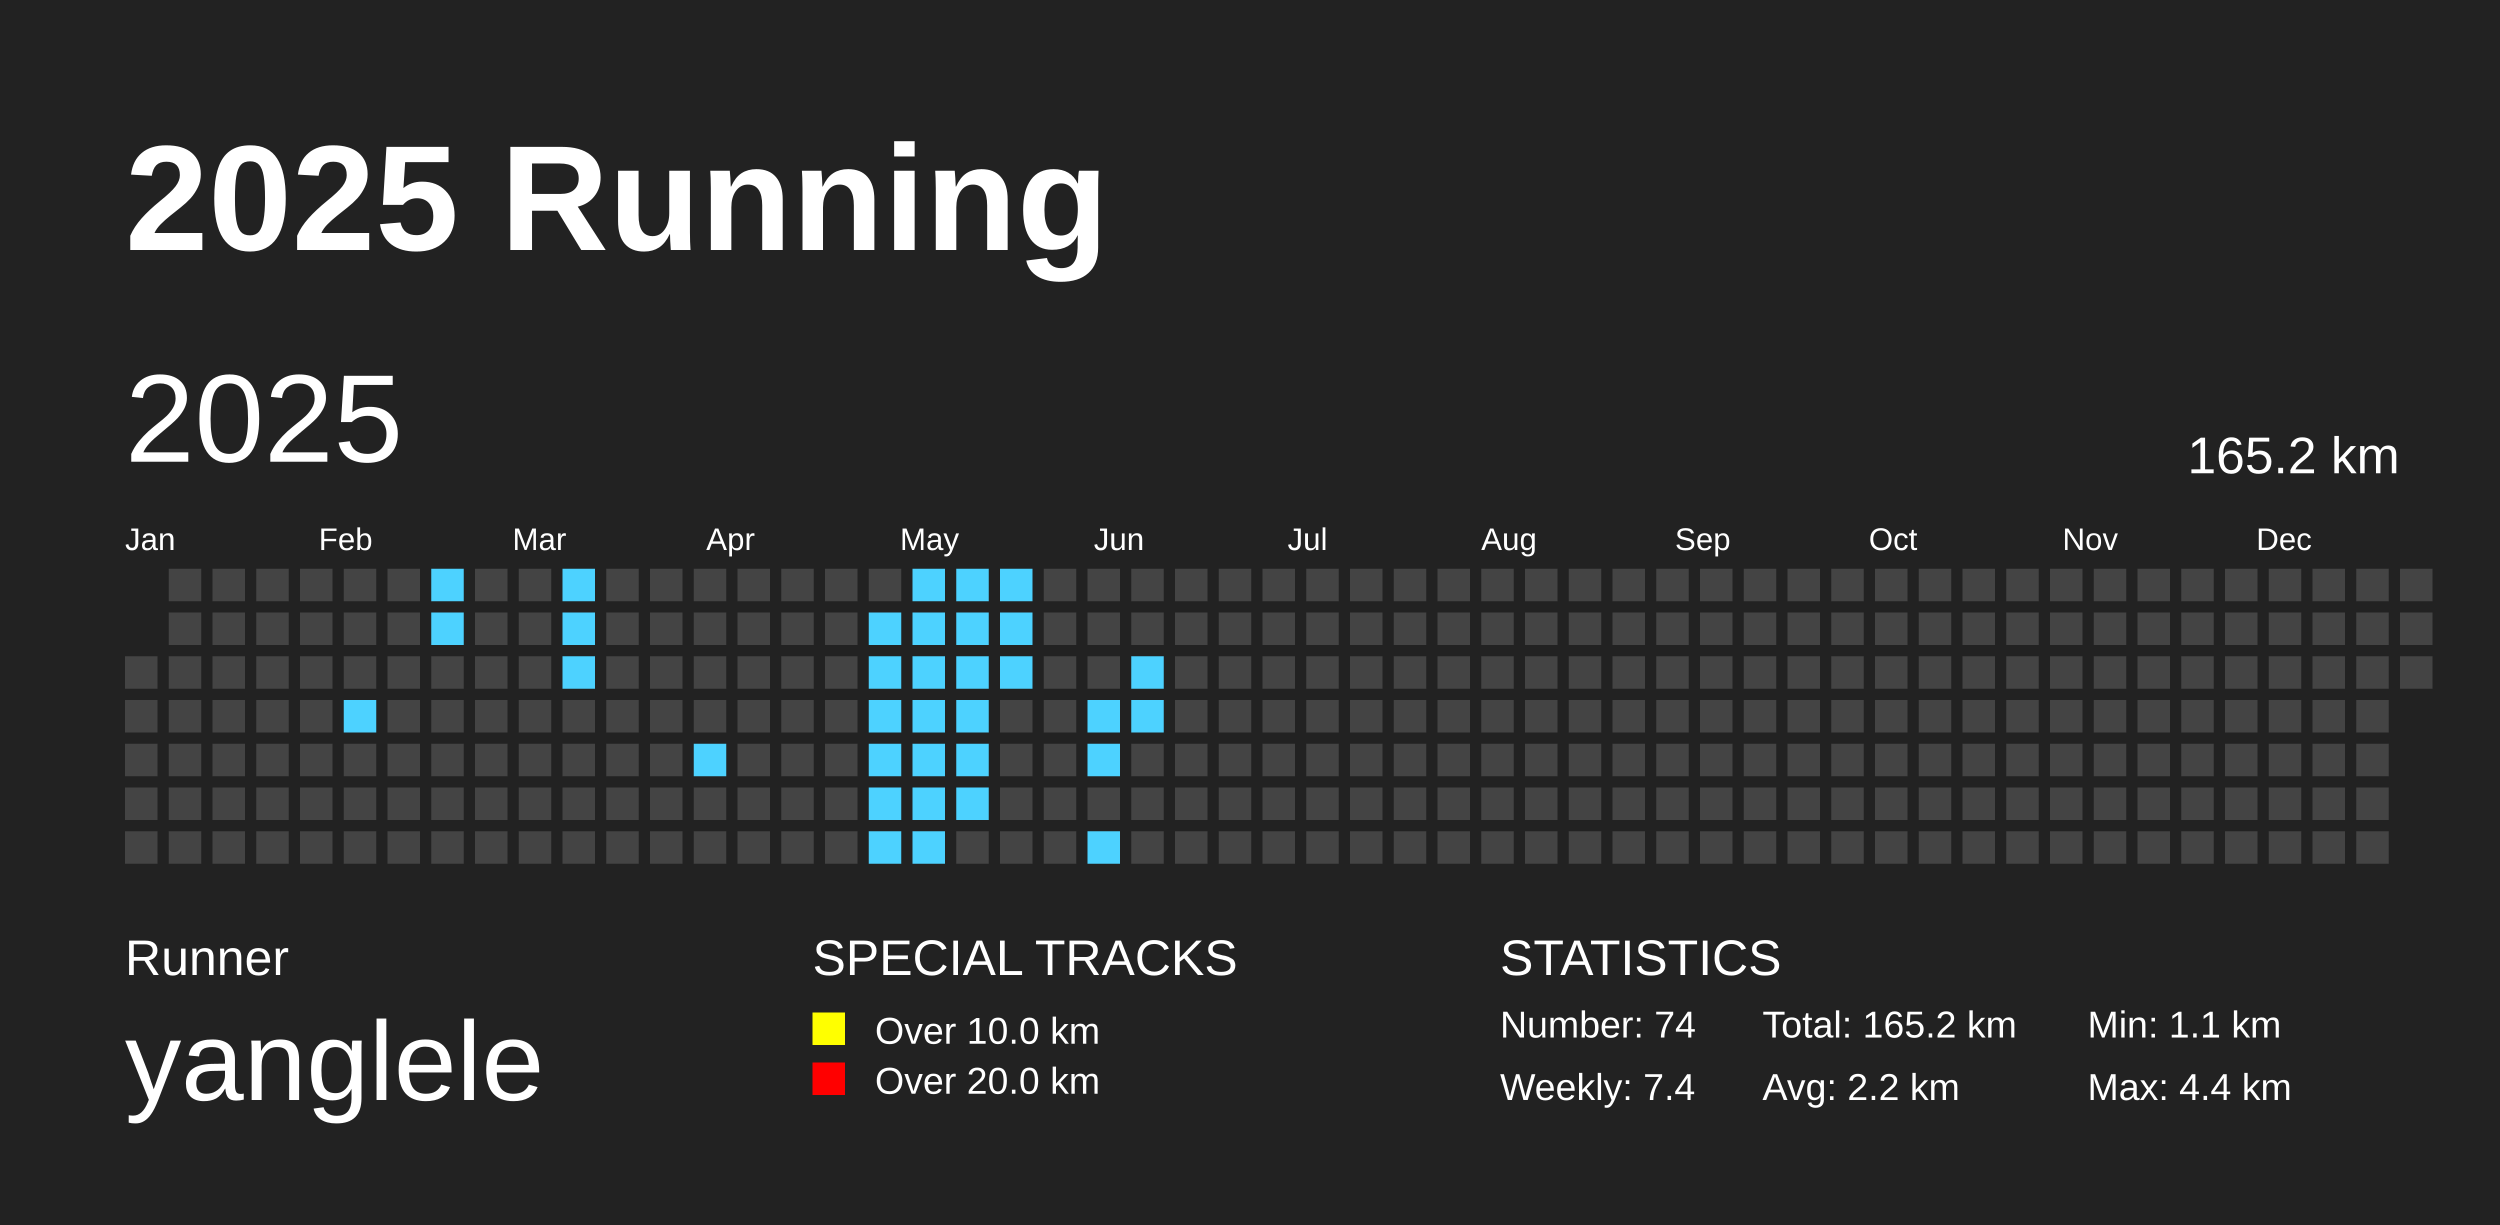
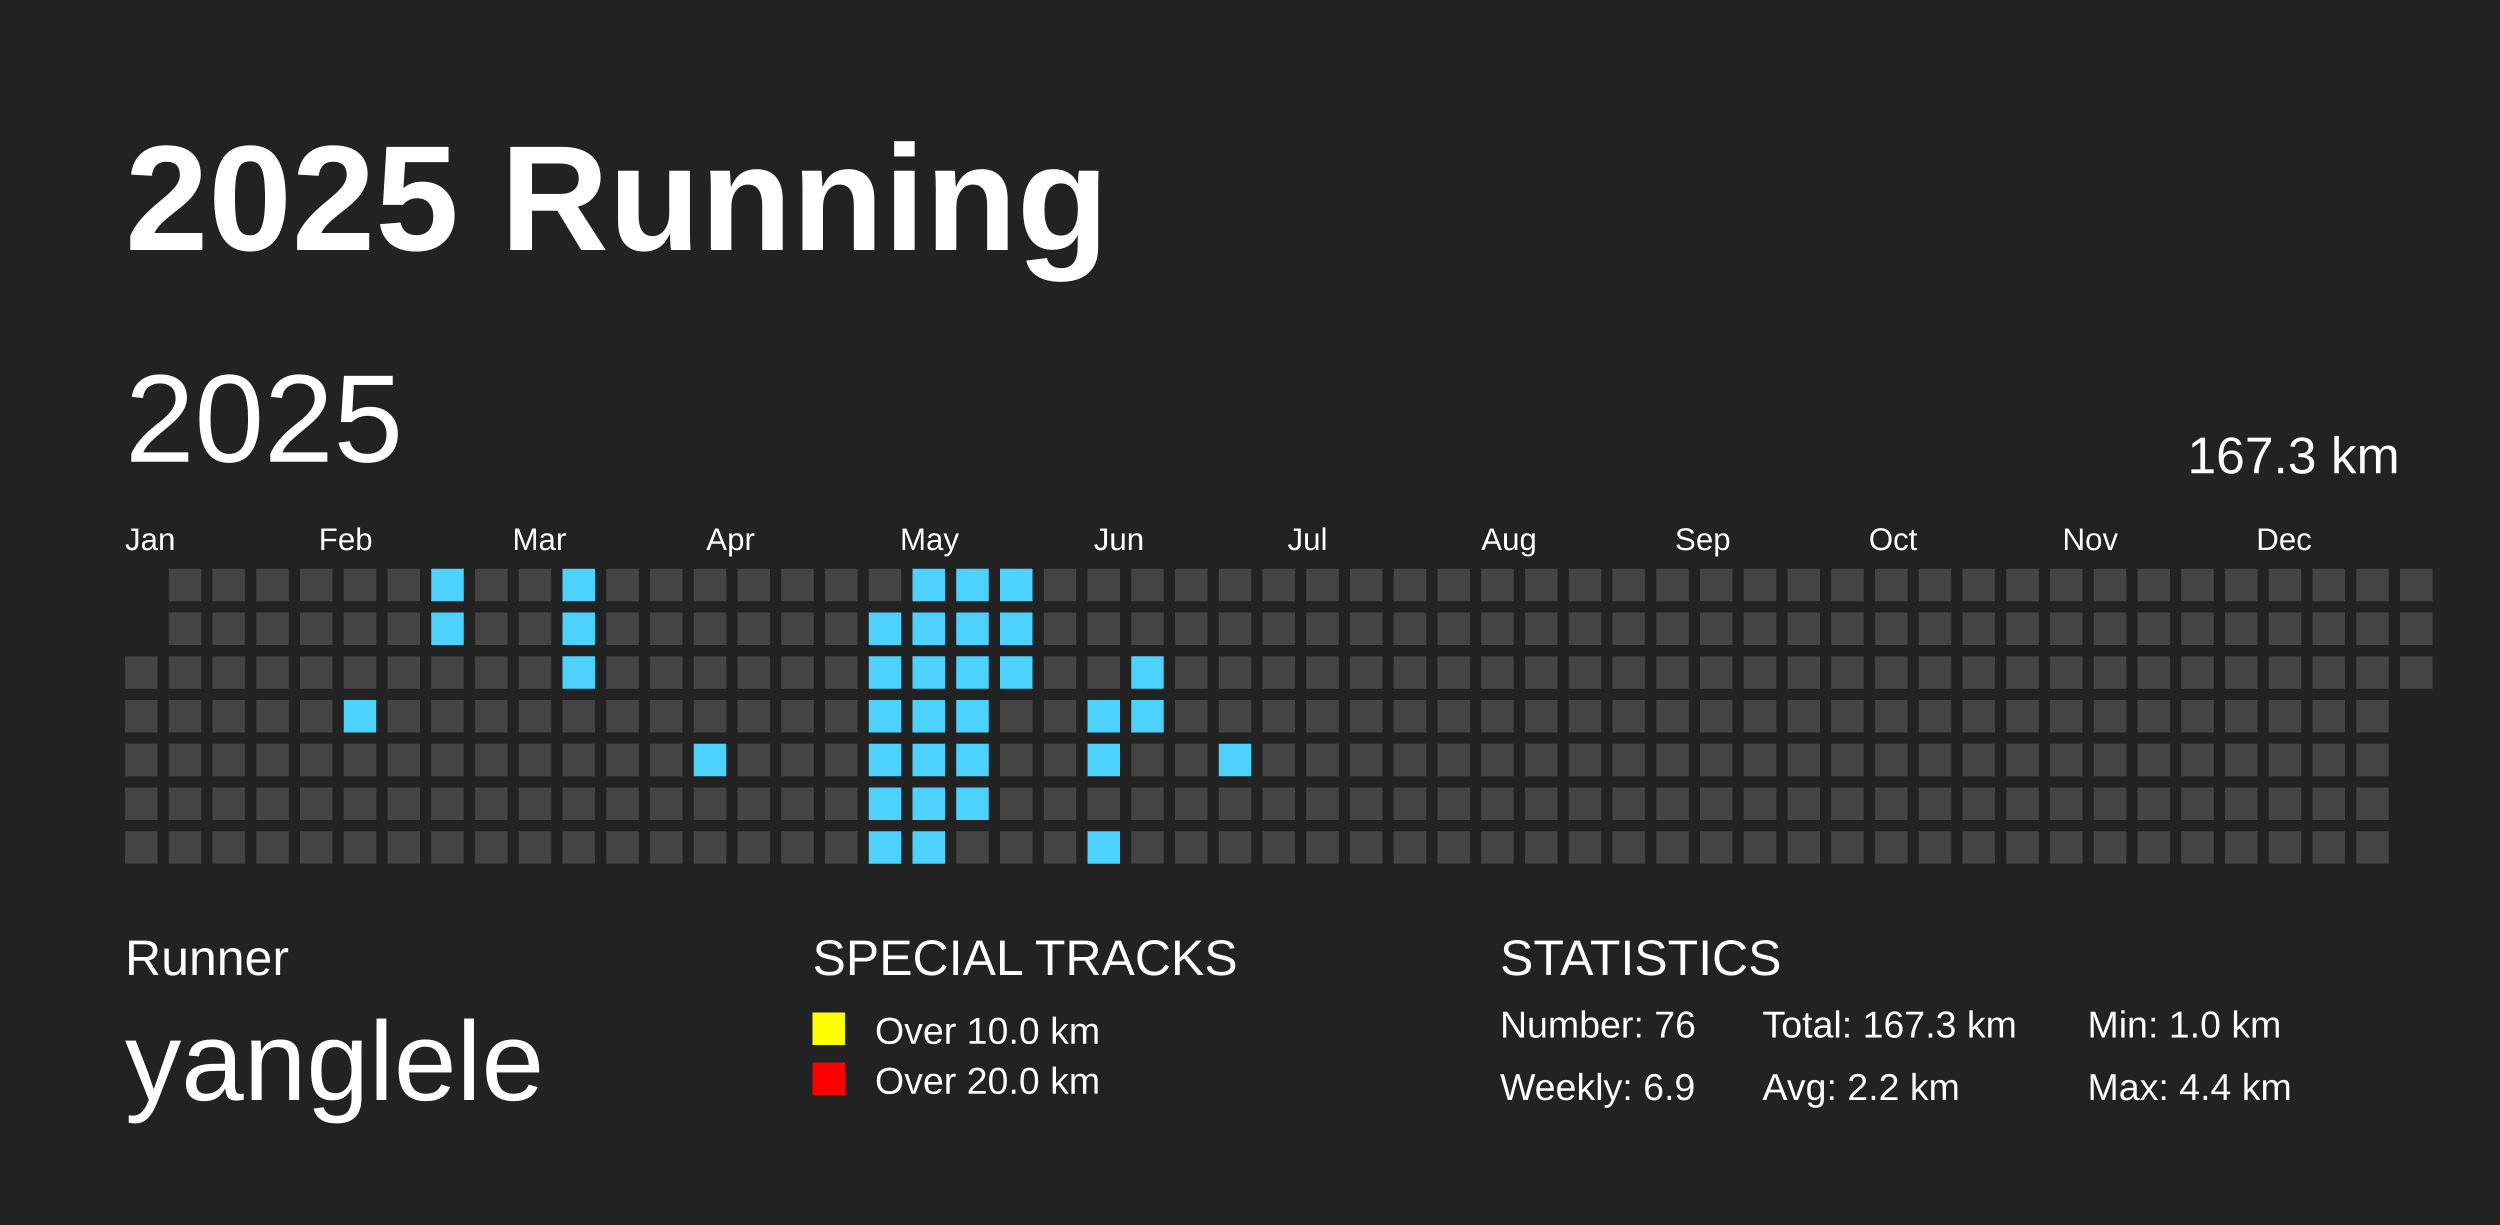
<svg xmlns="http://www.w3.org/2000/svg" baseProfile="full" height="98mm" version="1.1" viewBox="0,0,200,98" width="200mm">
  <defs />
  <rect fill="#222222" height="98" width="200" x="0" y="0" />
  <text fill="#FFFFFF" style="font-size:12px; font-family:Arial; font-weight:bold;" x="10" y="20">2025 Running</text>
  <text fill="#FFFFFF" style="font-size:4px; font-family:Arial" x="10" y="78">Runner</text>
  <text fill="#FFFFFF" style="font-size:9px; font-family:Arial" x="10" y="88">yanglele</text>
  <text fill="#FFFFFF" style="font-size:4px; font-family:Arial" x="65" y="78">SPECIAL TRACKS</text>
  <rect fill="yellow" height="2.6" width="2.6" x="65" y="81" />
  <text fill="#FFFFFF" style="font-size:3px; font-family:Arial" x="70" y="83.5">Over 10.0 km</text>
  <rect fill="red" height="2.6" width="2.6" x="65" y="85" />
  <text fill="#FFFFFF" style="font-size:3px; font-family:Arial" x="70" y="87.5">Over 20.0 km</text>
  <text fill="#FFFFFF" style="font-size:4px; font-family:Arial" x="120" y="78">STATISTICS</text>
-   <text fill="#FFFFFF" style="font-size:3px; font-family:Arial" x="120" y="83">Number: 74</text>
-   <text fill="#FFFFFF" style="font-size:3px; font-family:Arial" x="120" y="88">Weekly: 7.4</text>
-   <text fill="#FFFFFF" style="font-size:3px; font-family:Arial" x="141" y="83">Total: 165.2 km</text>
+   <text fill="#FFFFFF" style="font-size:3px; font-family:Arial" x="120" y="83">Number: 76</text>
+   <text fill="#FFFFFF" style="font-size:3px; font-family:Arial" x="120" y="88">Weekly: 6.9</text>
+   <text fill="#FFFFFF" style="font-size:3px; font-family:Arial" x="141" y="83">Total: 167.3 km</text>
  <text fill="#FFFFFF" style="font-size:3px; font-family:Arial" x="141" y="88">Avg: 2.2 km</text>
-   <text fill="#FFFFFF" style="font-size:3px; font-family:Arial" x="167" y="83">Min: 1.1 km</text>
+   <text fill="#FFFFFF" style="font-size:3px; font-family:Arial" x="167" y="83">Min: 1.0 km</text>
  <text fill="#FFFFFF" style="font-size:3px; font-family:Arial" x="167" y="88">Max: 4.4 km</text>
  <text dominant-baseline="hanging" fill="#FFFFFF" style="font-size:10.0px; font-family:Arial;" x="10" y="30">2025</text>
-   <text dominant-baseline="hanging" fill="#FFFFFF" style="font-size:4.125px; font-family:Arial;" x="175" y="35">165.2 km</text>
+   <text dominant-baseline="hanging" fill="#FFFFFF" style="font-size:4.125px; font-family:Arial;" x="175" y="35">167.3 km</text>
  <text fill="#FFFFFF" style="font-size:2.5px; font-family:Arial" x="10.0" y="44">Jan</text>
  <text fill="#FFFFFF" style="font-size:2.5px; font-family:Arial" x="25.5" y="44">Feb</text>
  <text fill="#FFFFFF" style="font-size:2.5px; font-family:Arial" x="41.0" y="44">Mar</text>
  <text fill="#FFFFFF" style="font-size:2.5px; font-family:Arial" x="56.5" y="44">Apr</text>
  <text fill="#FFFFFF" style="font-size:2.5px; font-family:Arial" x="72.0" y="44">May</text>
  <text fill="#FFFFFF" style="font-size:2.5px; font-family:Arial" x="87.5" y="44">Jun</text>
  <text fill="#FFFFFF" style="font-size:2.5px; font-family:Arial" x="103.0" y="44">Jul</text>
  <text fill="#FFFFFF" style="font-size:2.5px; font-family:Arial" x="118.5" y="44">Aug</text>
  <text fill="#FFFFFF" style="font-size:2.5px; font-family:Arial" x="134.0" y="44">Sep</text>
  <text fill="#FFFFFF" style="font-size:2.5px; font-family:Arial" x="149.5" y="44">Oct</text>
  <text fill="#FFFFFF" style="font-size:2.5px; font-family:Arial" x="165.0" y="44">Nov</text>
  <text fill="#FFFFFF" style="font-size:2.5px; font-family:Arial" x="180.5" y="44">Dec</text>
  <rect fill="#444444" height="2.6" width="2.6" x="10.0" y="52.5" />
  <rect fill="#444444" height="2.6" width="2.6" x="10.0" y="56.0" />
  <rect fill="#444444" height="2.6" width="2.6" x="10.0" y="59.5" />
  <rect fill="#444444" height="2.6" width="2.6" x="10.0" y="63.0" />
  <rect fill="#444444" height="2.6" width="2.6" x="10.0" y="66.5" />
  <rect fill="#444444" height="2.6" width="2.6" x="13.5" y="45.5" />
  <rect fill="#444444" height="2.6" width="2.6" x="13.5" y="49.0" />
  <rect fill="#444444" height="2.6" width="2.6" x="13.5" y="52.5" />
  <rect fill="#444444" height="2.6" width="2.6" x="13.5" y="56.0" />
  <rect fill="#444444" height="2.6" width="2.6" x="13.5" y="59.5" />
  <rect fill="#444444" height="2.6" width="2.6" x="13.5" y="63.0" />
  <rect fill="#444444" height="2.6" width="2.6" x="13.5" y="66.5" />
  <rect fill="#444444" height="2.6" width="2.6" x="17.0" y="45.5" />
  <rect fill="#444444" height="2.6" width="2.6" x="17.0" y="49.0" />
  <rect fill="#444444" height="2.6" width="2.6" x="17.0" y="52.5" />
  <rect fill="#444444" height="2.6" width="2.6" x="17.0" y="56.0" />
  <rect fill="#444444" height="2.6" width="2.6" x="17.0" y="59.5" />
  <rect fill="#444444" height="2.6" width="2.6" x="17.0" y="63.0" />
  <rect fill="#444444" height="2.6" width="2.6" x="17.0" y="66.5" />
  <rect fill="#444444" height="2.6" width="2.6" x="20.5" y="45.5" />
  <rect fill="#444444" height="2.6" width="2.6" x="20.5" y="49.0" />
  <rect fill="#444444" height="2.6" width="2.6" x="20.5" y="52.5" />
  <rect fill="#444444" height="2.6" width="2.6" x="20.5" y="56.0" />
  <rect fill="#444444" height="2.6" width="2.6" x="20.5" y="59.5" />
  <rect fill="#444444" height="2.6" width="2.6" x="20.5" y="63.0" />
  <rect fill="#444444" height="2.6" width="2.6" x="20.5" y="66.5" />
  <rect fill="#444444" height="2.6" width="2.6" x="24.0" y="45.5" />
  <rect fill="#444444" height="2.6" width="2.6" x="24.0" y="49.0" />
  <rect fill="#444444" height="2.6" width="2.6" x="24.0" y="52.5" />
  <rect fill="#444444" height="2.6" width="2.6" x="24.0" y="56.0" />
  <rect fill="#444444" height="2.6" width="2.6" x="24.0" y="59.5" />
  <rect fill="#444444" height="2.6" width="2.6" x="24.0" y="63.0" />
  <rect fill="#444444" height="2.6" width="2.6" x="24.0" y="66.5" />
  <rect fill="#444444" height="2.6" width="2.6" x="27.5" y="45.5" />
  <rect fill="#444444" height="2.6" width="2.6" x="27.5" y="49.0" />
  <rect fill="#444444" height="2.6" width="2.6" x="27.5" y="52.5" />
  <rect fill="#4DD2FF" height="2.6" width="2.6" x="27.5" y="56.0" />
  <rect fill="#444444" height="2.6" width="2.6" x="27.5" y="59.5" />
  <rect fill="#444444" height="2.6" width="2.6" x="27.5" y="63.0" />
  <rect fill="#444444" height="2.6" width="2.6" x="27.5" y="66.5" />
  <rect fill="#444444" height="2.6" width="2.6" x="31.0" y="45.5" />
  <rect fill="#444444" height="2.6" width="2.6" x="31.0" y="49.0" />
  <rect fill="#444444" height="2.6" width="2.6" x="31.0" y="52.5" />
  <rect fill="#444444" height="2.6" width="2.6" x="31.0" y="56.0" />
  <rect fill="#444444" height="2.6" width="2.6" x="31.0" y="59.5" />
  <rect fill="#444444" height="2.6" width="2.6" x="31.0" y="63.0" />
  <rect fill="#444444" height="2.6" width="2.6" x="31.0" y="66.5" />
  <rect fill="#4DD2FF" height="2.6" width="2.6" x="34.5" y="45.5" />
  <rect fill="#4DD2FF" height="2.6" width="2.6" x="34.5" y="49.0" />
  <rect fill="#444444" height="2.6" width="2.6" x="34.5" y="52.5" />
  <rect fill="#444444" height="2.6" width="2.6" x="34.5" y="56.0" />
  <rect fill="#444444" height="2.6" width="2.6" x="34.5" y="59.5" />
  <rect fill="#444444" height="2.6" width="2.6" x="34.5" y="63.0" />
  <rect fill="#444444" height="2.6" width="2.6" x="34.5" y="66.5" />
  <rect fill="#444444" height="2.6" width="2.6" x="38.0" y="45.5" />
  <rect fill="#444444" height="2.6" width="2.6" x="38.0" y="49.0" />
  <rect fill="#444444" height="2.6" width="2.6" x="38.0" y="52.5" />
  <rect fill="#444444" height="2.6" width="2.6" x="38.0" y="56.0" />
  <rect fill="#444444" height="2.6" width="2.6" x="38.0" y="59.5" />
  <rect fill="#444444" height="2.6" width="2.6" x="38.0" y="63.0" />
  <rect fill="#444444" height="2.6" width="2.6" x="38.0" y="66.5" />
  <rect fill="#444444" height="2.6" width="2.6" x="41.5" y="45.5" />
  <rect fill="#444444" height="2.6" width="2.6" x="41.5" y="49.0" />
  <rect fill="#444444" height="2.6" width="2.6" x="41.5" y="52.5" />
  <rect fill="#444444" height="2.6" width="2.6" x="41.5" y="56.0" />
  <rect fill="#444444" height="2.6" width="2.6" x="41.5" y="59.5" />
  <rect fill="#444444" height="2.6" width="2.6" x="41.5" y="63.0" />
  <rect fill="#444444" height="2.6" width="2.6" x="41.5" y="66.5" />
  <rect fill="#4DD2FF" height="2.6" width="2.6" x="45.0" y="45.5" />
  <rect fill="#4DD2FF" height="2.6" width="2.6" x="45.0" y="49.0" />
  <rect fill="#4DD2FF" height="2.6" width="2.6" x="45.0" y="52.5" />
  <rect fill="#444444" height="2.6" width="2.6" x="45.0" y="56.0" />
  <rect fill="#444444" height="2.6" width="2.6" x="45.0" y="59.5" />
  <rect fill="#444444" height="2.6" width="2.6" x="45.0" y="63.0" />
  <rect fill="#444444" height="2.6" width="2.6" x="45.0" y="66.5" />
  <rect fill="#444444" height="2.6" width="2.6" x="48.5" y="45.5" />
  <rect fill="#444444" height="2.6" width="2.6" x="48.5" y="49.0" />
  <rect fill="#444444" height="2.6" width="2.6" x="48.5" y="52.5" />
  <rect fill="#444444" height="2.6" width="2.6" x="48.5" y="56.0" />
  <rect fill="#444444" height="2.6" width="2.6" x="48.5" y="59.5" />
  <rect fill="#444444" height="2.6" width="2.6" x="48.5" y="63.0" />
  <rect fill="#444444" height="2.6" width="2.6" x="48.5" y="66.5" />
  <rect fill="#444444" height="2.6" width="2.6" x="52.0" y="45.5" />
  <rect fill="#444444" height="2.6" width="2.6" x="52.0" y="49.0" />
  <rect fill="#444444" height="2.6" width="2.6" x="52.0" y="52.5" />
  <rect fill="#444444" height="2.6" width="2.6" x="52.0" y="56.0" />
  <rect fill="#444444" height="2.6" width="2.6" x="52.0" y="59.5" />
  <rect fill="#444444" height="2.6" width="2.6" x="52.0" y="63.0" />
  <rect fill="#444444" height="2.6" width="2.6" x="52.0" y="66.5" />
  <rect fill="#444444" height="2.6" width="2.6" x="55.5" y="45.5" />
  <rect fill="#444444" height="2.6" width="2.6" x="55.5" y="49.0" />
  <rect fill="#444444" height="2.6" width="2.6" x="55.5" y="52.5" />
  <rect fill="#444444" height="2.6" width="2.6" x="55.5" y="56.0" />
  <rect fill="#4DD2FF" height="2.6" width="2.6" x="55.5" y="59.5" />
  <rect fill="#444444" height="2.6" width="2.6" x="55.5" y="63.0" />
  <rect fill="#444444" height="2.6" width="2.6" x="55.5" y="66.5" />
  <rect fill="#444444" height="2.6" width="2.6" x="59.0" y="45.5" />
  <rect fill="#444444" height="2.6" width="2.6" x="59.0" y="49.0" />
  <rect fill="#444444" height="2.6" width="2.6" x="59.0" y="52.5" />
  <rect fill="#444444" height="2.6" width="2.6" x="59.0" y="56.0" />
  <rect fill="#444444" height="2.6" width="2.6" x="59.0" y="59.5" />
  <rect fill="#444444" height="2.6" width="2.6" x="59.0" y="63.0" />
  <rect fill="#444444" height="2.6" width="2.6" x="59.0" y="66.5" />
  <rect fill="#444444" height="2.6" width="2.6" x="62.5" y="45.5" />
  <rect fill="#444444" height="2.6" width="2.6" x="62.5" y="49.0" />
  <rect fill="#444444" height="2.6" width="2.6" x="62.5" y="52.5" />
  <rect fill="#444444" height="2.6" width="2.6" x="62.5" y="56.0" />
  <rect fill="#444444" height="2.6" width="2.6" x="62.5" y="59.5" />
  <rect fill="#444444" height="2.6" width="2.6" x="62.5" y="63.0" />
  <rect fill="#444444" height="2.6" width="2.6" x="62.5" y="66.5" />
  <rect fill="#444444" height="2.6" width="2.6" x="66.0" y="45.5" />
  <rect fill="#444444" height="2.6" width="2.6" x="66.0" y="49.0" />
  <rect fill="#444444" height="2.6" width="2.6" x="66.0" y="52.5" />
  <rect fill="#444444" height="2.6" width="2.6" x="66.0" y="56.0" />
  <rect fill="#444444" height="2.6" width="2.6" x="66.0" y="59.5" />
  <rect fill="#444444" height="2.6" width="2.6" x="66.0" y="63.0" />
  <rect fill="#444444" height="2.6" width="2.6" x="66.0" y="66.5" />
  <rect fill="#444444" height="2.6" width="2.6" x="69.5" y="45.5" />
  <rect fill="#4DD2FF" height="2.6" width="2.6" x="69.5" y="49.0" />
  <rect fill="#4DD2FF" height="2.6" width="2.6" x="69.5" y="52.5" />
  <rect fill="#4DD2FF" height="2.6" width="2.6" x="69.5" y="56.0" />
  <rect fill="#4DD2FF" height="2.6" width="2.6" x="69.5" y="59.5" />
  <rect fill="#4DD2FF" height="2.6" width="2.6" x="69.5" y="63.0" />
  <rect fill="#4DD2FF" height="2.6" width="2.6" x="69.5" y="66.5" />
  <rect fill="#4DD2FF" height="2.6" width="2.6" x="73.0" y="45.5" />
  <rect fill="#4DD2FF" height="2.6" width="2.6" x="73.0" y="49.0" />
  <rect fill="#4DD2FF" height="2.6" width="2.6" x="73.0" y="52.5" />
  <rect fill="#4DD2FF" height="2.6" width="2.6" x="73.0" y="56.0" />
  <rect fill="#4DD2FF" height="2.6" width="2.6" x="73.0" y="59.5" />
  <rect fill="#4DD2FF" height="2.6" width="2.6" x="73.0" y="63.0" />
  <rect fill="#4DD2FF" height="2.6" width="2.6" x="73.0" y="66.5" />
  <rect fill="#4DD2FF" height="2.6" width="2.6" x="76.5" y="45.5" />
  <rect fill="#4DD2FF" height="2.6" width="2.6" x="76.5" y="49.0" />
  <rect fill="#4DD2FF" height="2.6" width="2.6" x="76.5" y="52.5" />
  <rect fill="#4DD2FF" height="2.6" width="2.6" x="76.5" y="56.0" />
  <rect fill="#4DD2FF" height="2.6" width="2.6" x="76.5" y="59.5" />
  <rect fill="#4DD2FF" height="2.6" width="2.6" x="76.5" y="63.0" />
  <rect fill="#444444" height="2.6" width="2.6" x="76.5" y="66.5" />
  <rect fill="#4DD2FF" height="2.6" width="2.6" x="80.0" y="45.5" />
  <rect fill="#4DD2FF" height="2.6" width="2.6" x="80.0" y="49.0" />
  <rect fill="#4DD2FF" height="2.6" width="2.6" x="80.0" y="52.5" />
  <rect fill="#444444" height="2.6" width="2.6" x="80.0" y="56.0" />
  <rect fill="#444444" height="2.6" width="2.6" x="80.0" y="59.5" />
  <rect fill="#444444" height="2.6" width="2.6" x="80.0" y="63.0" />
  <rect fill="#444444" height="2.6" width="2.6" x="80.0" y="66.5" />
  <rect fill="#444444" height="2.6" width="2.6" x="83.5" y="45.5" />
  <rect fill="#444444" height="2.6" width="2.6" x="83.5" y="49.0" />
  <rect fill="#444444" height="2.6" width="2.6" x="83.5" y="52.5" />
  <rect fill="#444444" height="2.6" width="2.6" x="83.5" y="56.0" />
  <rect fill="#444444" height="2.6" width="2.6" x="83.5" y="59.5" />
  <rect fill="#444444" height="2.6" width="2.6" x="83.5" y="63.0" />
  <rect fill="#444444" height="2.6" width="2.6" x="83.5" y="66.5" />
  <rect fill="#444444" height="2.6" width="2.6" x="87.0" y="45.5" />
  <rect fill="#444444" height="2.6" width="2.6" x="87.0" y="49.0" />
  <rect fill="#444444" height="2.6" width="2.6" x="87.0" y="52.5" />
  <rect fill="#4DD2FF" height="2.6" width="2.6" x="87.0" y="56.0" />
  <rect fill="#4DD2FF" height="2.6" width="2.6" x="87.0" y="59.5" />
  <rect fill="#444444" height="2.6" width="2.6" x="87.0" y="63.0" />
  <rect fill="#4DD2FF" height="2.6" width="2.6" x="87.0" y="66.5" />
  <rect fill="#444444" height="2.6" width="2.6" x="90.5" y="45.5" />
  <rect fill="#444444" height="2.6" width="2.6" x="90.5" y="49.0" />
  <rect fill="#4DD2FF" height="2.6" width="2.6" x="90.5" y="52.5" />
  <rect fill="#4DD2FF" height="2.6" width="2.6" x="90.5" y="56.0" />
  <rect fill="#444444" height="2.6" width="2.6" x="90.5" y="59.5" />
  <rect fill="#444444" height="2.6" width="2.6" x="90.5" y="63.0" />
  <rect fill="#444444" height="2.6" width="2.6" x="90.5" y="66.5" />
  <rect fill="#444444" height="2.6" width="2.6" x="94.0" y="45.5" />
  <rect fill="#444444" height="2.6" width="2.6" x="94.0" y="49.0" />
  <rect fill="#444444" height="2.6" width="2.6" x="94.0" y="52.5" />
  <rect fill="#444444" height="2.6" width="2.6" x="94.0" y="56.0" />
  <rect fill="#444444" height="2.6" width="2.6" x="94.0" y="59.5" />
  <rect fill="#444444" height="2.6" width="2.6" x="94.0" y="63.0" />
  <rect fill="#444444" height="2.6" width="2.6" x="94.0" y="66.5" />
  <rect fill="#444444" height="2.6" width="2.6" x="97.5" y="45.5" />
  <rect fill="#444444" height="2.6" width="2.6" x="97.5" y="49.0" />
  <rect fill="#444444" height="2.6" width="2.6" x="97.5" y="52.5" />
  <rect fill="#444444" height="2.6" width="2.6" x="97.5" y="56.0" />
-   <rect fill="#444444" height="2.6" width="2.6" x="97.5" y="59.5" />
+   <rect fill="#4DD2FF" height="2.6" width="2.6" x="97.5" y="59.5" />
  <rect fill="#444444" height="2.6" width="2.6" x="97.5" y="63.0" />
  <rect fill="#444444" height="2.6" width="2.6" x="97.5" y="66.5" />
  <rect fill="#444444" height="2.6" width="2.6" x="101.0" y="45.5" />
  <rect fill="#444444" height="2.6" width="2.6" x="101.0" y="49.0" />
  <rect fill="#444444" height="2.6" width="2.6" x="101.0" y="52.5" />
  <rect fill="#444444" height="2.6" width="2.6" x="101.0" y="56.0" />
  <rect fill="#444444" height="2.6" width="2.6" x="101.0" y="59.5" />
  <rect fill="#444444" height="2.6" width="2.6" x="101.0" y="63.0" />
  <rect fill="#444444" height="2.6" width="2.6" x="101.0" y="66.5" />
  <rect fill="#444444" height="2.6" width="2.6" x="104.5" y="45.5" />
  <rect fill="#444444" height="2.6" width="2.6" x="104.5" y="49.0" />
  <rect fill="#444444" height="2.6" width="2.6" x="104.5" y="52.5" />
  <rect fill="#444444" height="2.6" width="2.6" x="104.5" y="56.0" />
  <rect fill="#444444" height="2.6" width="2.6" x="104.5" y="59.5" />
  <rect fill="#444444" height="2.6" width="2.6" x="104.5" y="63.0" />
  <rect fill="#444444" height="2.6" width="2.6" x="104.5" y="66.5" />
  <rect fill="#444444" height="2.6" width="2.6" x="108.0" y="45.5" />
  <rect fill="#444444" height="2.6" width="2.6" x="108.0" y="49.0" />
  <rect fill="#444444" height="2.6" width="2.6" x="108.0" y="52.5" />
  <rect fill="#444444" height="2.6" width="2.6" x="108.0" y="56.0" />
  <rect fill="#444444" height="2.6" width="2.6" x="108.0" y="59.5" />
  <rect fill="#444444" height="2.6" width="2.6" x="108.0" y="63.0" />
  <rect fill="#444444" height="2.6" width="2.6" x="108.0" y="66.5" />
  <rect fill="#444444" height="2.6" width="2.6" x="111.5" y="45.5" />
  <rect fill="#444444" height="2.6" width="2.6" x="111.5" y="49.0" />
  <rect fill="#444444" height="2.6" width="2.6" x="111.5" y="52.5" />
  <rect fill="#444444" height="2.6" width="2.6" x="111.5" y="56.0" />
  <rect fill="#444444" height="2.6" width="2.6" x="111.5" y="59.5" />
  <rect fill="#444444" height="2.6" width="2.6" x="111.5" y="63.0" />
  <rect fill="#444444" height="2.6" width="2.6" x="111.5" y="66.5" />
  <rect fill="#444444" height="2.6" width="2.6" x="115.0" y="45.5" />
  <rect fill="#444444" height="2.6" width="2.6" x="115.0" y="49.0" />
  <rect fill="#444444" height="2.6" width="2.6" x="115.0" y="52.5" />
  <rect fill="#444444" height="2.6" width="2.6" x="115.0" y="56.0" />
  <rect fill="#444444" height="2.6" width="2.6" x="115.0" y="59.5" />
  <rect fill="#444444" height="2.6" width="2.6" x="115.0" y="63.0" />
  <rect fill="#444444" height="2.6" width="2.6" x="115.0" y="66.5" />
  <rect fill="#444444" height="2.6" width="2.6" x="118.5" y="45.5" />
  <rect fill="#444444" height="2.6" width="2.6" x="118.5" y="49.0" />
  <rect fill="#444444" height="2.6" width="2.6" x="118.5" y="52.5" />
  <rect fill="#444444" height="2.6" width="2.6" x="118.5" y="56.0" />
  <rect fill="#444444" height="2.6" width="2.6" x="118.5" y="59.5" />
  <rect fill="#444444" height="2.6" width="2.6" x="118.5" y="63.0" />
  <rect fill="#444444" height="2.6" width="2.6" x="118.5" y="66.5" />
  <rect fill="#444444" height="2.6" width="2.6" x="122.0" y="45.5" />
  <rect fill="#444444" height="2.6" width="2.6" x="122.0" y="49.0" />
  <rect fill="#444444" height="2.6" width="2.6" x="122.0" y="52.5" />
  <rect fill="#444444" height="2.6" width="2.6" x="122.0" y="56.0" />
  <rect fill="#444444" height="2.6" width="2.6" x="122.0" y="59.5" />
  <rect fill="#444444" height="2.6" width="2.6" x="122.0" y="63.0" />
  <rect fill="#444444" height="2.6" width="2.6" x="122.0" y="66.5" />
  <rect fill="#444444" height="2.6" width="2.6" x="125.5" y="45.5" />
  <rect fill="#444444" height="2.6" width="2.6" x="125.5" y="49.0" />
  <rect fill="#444444" height="2.6" width="2.6" x="125.5" y="52.5" />
  <rect fill="#444444" height="2.6" width="2.6" x="125.5" y="56.0" />
  <rect fill="#444444" height="2.6" width="2.6" x="125.5" y="59.5" />
  <rect fill="#444444" height="2.6" width="2.6" x="125.5" y="63.0" />
  <rect fill="#444444" height="2.6" width="2.6" x="125.5" y="66.5" />
  <rect fill="#444444" height="2.6" width="2.6" x="129.0" y="45.5" />
  <rect fill="#444444" height="2.6" width="2.6" x="129.0" y="49.0" />
  <rect fill="#444444" height="2.6" width="2.6" x="129.0" y="52.5" />
  <rect fill="#444444" height="2.6" width="2.6" x="129.0" y="56.0" />
  <rect fill="#444444" height="2.6" width="2.6" x="129.0" y="59.5" />
  <rect fill="#444444" height="2.6" width="2.6" x="129.0" y="63.0" />
  <rect fill="#444444" height="2.6" width="2.6" x="129.0" y="66.5" />
  <rect fill="#444444" height="2.6" width="2.6" x="132.5" y="45.5" />
  <rect fill="#444444" height="2.6" width="2.6" x="132.5" y="49.0" />
  <rect fill="#444444" height="2.6" width="2.6" x="132.5" y="52.5" />
  <rect fill="#444444" height="2.6" width="2.6" x="132.5" y="56.0" />
  <rect fill="#444444" height="2.6" width="2.6" x="132.5" y="59.5" />
  <rect fill="#444444" height="2.6" width="2.6" x="132.5" y="63.0" />
  <rect fill="#444444" height="2.6" width="2.6" x="132.5" y="66.5" />
  <rect fill="#444444" height="2.6" width="2.6" x="136.0" y="45.5" />
  <rect fill="#444444" height="2.6" width="2.6" x="136.0" y="49.0" />
  <rect fill="#444444" height="2.6" width="2.6" x="136.0" y="52.5" />
  <rect fill="#444444" height="2.6" width="2.6" x="136.0" y="56.0" />
  <rect fill="#444444" height="2.6" width="2.6" x="136.0" y="59.5" />
  <rect fill="#444444" height="2.6" width="2.6" x="136.0" y="63.0" />
  <rect fill="#444444" height="2.6" width="2.6" x="136.0" y="66.5" />
  <rect fill="#444444" height="2.6" width="2.6" x="139.5" y="45.5" />
  <rect fill="#444444" height="2.6" width="2.6" x="139.5" y="49.0" />
  <rect fill="#444444" height="2.6" width="2.6" x="139.5" y="52.5" />
  <rect fill="#444444" height="2.6" width="2.6" x="139.5" y="56.0" />
  <rect fill="#444444" height="2.6" width="2.6" x="139.5" y="59.5" />
  <rect fill="#444444" height="2.6" width="2.6" x="139.5" y="63.0" />
  <rect fill="#444444" height="2.6" width="2.6" x="139.5" y="66.5" />
  <rect fill="#444444" height="2.6" width="2.6" x="143.0" y="45.5" />
  <rect fill="#444444" height="2.6" width="2.6" x="143.0" y="49.0" />
  <rect fill="#444444" height="2.6" width="2.6" x="143.0" y="52.5" />
  <rect fill="#444444" height="2.6" width="2.6" x="143.0" y="56.0" />
  <rect fill="#444444" height="2.6" width="2.6" x="143.0" y="59.5" />
  <rect fill="#444444" height="2.6" width="2.6" x="143.0" y="63.0" />
  <rect fill="#444444" height="2.6" width="2.6" x="143.0" y="66.5" />
  <rect fill="#444444" height="2.6" width="2.6" x="146.5" y="45.5" />
  <rect fill="#444444" height="2.6" width="2.6" x="146.5" y="49.0" />
  <rect fill="#444444" height="2.6" width="2.6" x="146.5" y="52.5" />
  <rect fill="#444444" height="2.6" width="2.6" x="146.5" y="56.0" />
  <rect fill="#444444" height="2.6" width="2.6" x="146.5" y="59.5" />
  <rect fill="#444444" height="2.6" width="2.6" x="146.5" y="63.0" />
  <rect fill="#444444" height="2.6" width="2.6" x="146.5" y="66.5" />
  <rect fill="#444444" height="2.6" width="2.6" x="150.0" y="45.5" />
  <rect fill="#444444" height="2.6" width="2.6" x="150.0" y="49.0" />
  <rect fill="#444444" height="2.6" width="2.6" x="150.0" y="52.5" />
  <rect fill="#444444" height="2.6" width="2.6" x="150.0" y="56.0" />
  <rect fill="#444444" height="2.6" width="2.6" x="150.0" y="59.5" />
  <rect fill="#444444" height="2.6" width="2.6" x="150.0" y="63.0" />
  <rect fill="#444444" height="2.6" width="2.6" x="150.0" y="66.5" />
  <rect fill="#444444" height="2.6" width="2.6" x="153.5" y="45.5" />
  <rect fill="#444444" height="2.6" width="2.6" x="153.5" y="49.0" />
  <rect fill="#444444" height="2.6" width="2.6" x="153.5" y="52.5" />
  <rect fill="#444444" height="2.6" width="2.6" x="153.5" y="56.0" />
  <rect fill="#444444" height="2.6" width="2.6" x="153.5" y="59.5" />
  <rect fill="#444444" height="2.6" width="2.6" x="153.5" y="63.0" />
  <rect fill="#444444" height="2.6" width="2.6" x="153.5" y="66.5" />
  <rect fill="#444444" height="2.6" width="2.6" x="157.0" y="45.5" />
  <rect fill="#444444" height="2.6" width="2.6" x="157.0" y="49.0" />
  <rect fill="#444444" height="2.6" width="2.6" x="157.0" y="52.5" />
  <rect fill="#444444" height="2.6" width="2.6" x="157.0" y="56.0" />
  <rect fill="#444444" height="2.6" width="2.6" x="157.0" y="59.5" />
  <rect fill="#444444" height="2.6" width="2.6" x="157.0" y="63.0" />
  <rect fill="#444444" height="2.6" width="2.6" x="157.0" y="66.5" />
  <rect fill="#444444" height="2.6" width="2.6" x="160.5" y="45.5" />
  <rect fill="#444444" height="2.6" width="2.6" x="160.5" y="49.0" />
  <rect fill="#444444" height="2.6" width="2.6" x="160.5" y="52.5" />
  <rect fill="#444444" height="2.6" width="2.6" x="160.5" y="56.0" />
  <rect fill="#444444" height="2.6" width="2.6" x="160.5" y="59.5" />
  <rect fill="#444444" height="2.6" width="2.6" x="160.5" y="63.0" />
  <rect fill="#444444" height="2.6" width="2.6" x="160.5" y="66.5" />
  <rect fill="#444444" height="2.6" width="2.6" x="164.0" y="45.5" />
  <rect fill="#444444" height="2.6" width="2.6" x="164.0" y="49.0" />
  <rect fill="#444444" height="2.6" width="2.6" x="164.0" y="52.5" />
  <rect fill="#444444" height="2.6" width="2.6" x="164.0" y="56.0" />
  <rect fill="#444444" height="2.6" width="2.6" x="164.0" y="59.5" />
  <rect fill="#444444" height="2.6" width="2.6" x="164.0" y="63.0" />
  <rect fill="#444444" height="2.6" width="2.6" x="164.0" y="66.5" />
  <rect fill="#444444" height="2.6" width="2.6" x="167.5" y="45.5" />
  <rect fill="#444444" height="2.6" width="2.6" x="167.5" y="49.0" />
  <rect fill="#444444" height="2.6" width="2.6" x="167.5" y="52.5" />
  <rect fill="#444444" height="2.6" width="2.6" x="167.5" y="56.0" />
  <rect fill="#444444" height="2.6" width="2.6" x="167.5" y="59.5" />
  <rect fill="#444444" height="2.6" width="2.6" x="167.5" y="63.0" />
  <rect fill="#444444" height="2.6" width="2.6" x="167.5" y="66.5" />
  <rect fill="#444444" height="2.6" width="2.6" x="171.0" y="45.5" />
  <rect fill="#444444" height="2.6" width="2.6" x="171.0" y="49.0" />
  <rect fill="#444444" height="2.6" width="2.6" x="171.0" y="52.5" />
  <rect fill="#444444" height="2.6" width="2.6" x="171.0" y="56.0" />
  <rect fill="#444444" height="2.6" width="2.6" x="171.0" y="59.5" />
  <rect fill="#444444" height="2.6" width="2.6" x="171.0" y="63.0" />
  <rect fill="#444444" height="2.6" width="2.6" x="171.0" y="66.5" />
  <rect fill="#444444" height="2.6" width="2.6" x="174.5" y="45.5" />
  <rect fill="#444444" height="2.6" width="2.6" x="174.5" y="49.0" />
  <rect fill="#444444" height="2.6" width="2.6" x="174.5" y="52.5" />
  <rect fill="#444444" height="2.6" width="2.6" x="174.5" y="56.0" />
  <rect fill="#444444" height="2.6" width="2.6" x="174.5" y="59.5" />
  <rect fill="#444444" height="2.6" width="2.6" x="174.5" y="63.0" />
  <rect fill="#444444" height="2.6" width="2.6" x="174.5" y="66.5" />
  <rect fill="#444444" height="2.6" width="2.6" x="178.0" y="45.5" />
  <rect fill="#444444" height="2.6" width="2.6" x="178.0" y="49.0" />
  <rect fill="#444444" height="2.6" width="2.6" x="178.0" y="52.5" />
  <rect fill="#444444" height="2.6" width="2.6" x="178.0" y="56.0" />
  <rect fill="#444444" height="2.6" width="2.6" x="178.0" y="59.5" />
  <rect fill="#444444" height="2.6" width="2.6" x="178.0" y="63.0" />
  <rect fill="#444444" height="2.6" width="2.6" x="178.0" y="66.5" />
  <rect fill="#444444" height="2.6" width="2.6" x="181.5" y="45.5" />
  <rect fill="#444444" height="2.6" width="2.6" x="181.5" y="49.0" />
  <rect fill="#444444" height="2.6" width="2.6" x="181.5" y="52.5" />
  <rect fill="#444444" height="2.6" width="2.6" x="181.5" y="56.0" />
  <rect fill="#444444" height="2.6" width="2.6" x="181.5" y="59.5" />
  <rect fill="#444444" height="2.6" width="2.6" x="181.5" y="63.0" />
  <rect fill="#444444" height="2.6" width="2.6" x="181.5" y="66.5" />
  <rect fill="#444444" height="2.6" width="2.6" x="185.0" y="45.5" />
  <rect fill="#444444" height="2.6" width="2.6" x="185.0" y="49.0" />
  <rect fill="#444444" height="2.6" width="2.6" x="185.0" y="52.5" />
  <rect fill="#444444" height="2.6" width="2.6" x="185.0" y="56.0" />
  <rect fill="#444444" height="2.6" width="2.6" x="185.0" y="59.5" />
  <rect fill="#444444" height="2.6" width="2.6" x="185.0" y="63.0" />
  <rect fill="#444444" height="2.6" width="2.6" x="185.0" y="66.5" />
  <rect fill="#444444" height="2.6" width="2.6" x="188.5" y="45.5" />
  <rect fill="#444444" height="2.6" width="2.6" x="188.5" y="49.0" />
  <rect fill="#444444" height="2.6" width="2.6" x="188.5" y="52.5" />
  <rect fill="#444444" height="2.6" width="2.6" x="188.5" y="56.0" />
  <rect fill="#444444" height="2.6" width="2.6" x="188.5" y="59.5" />
  <rect fill="#444444" height="2.6" width="2.6" x="188.5" y="63.0" />
  <rect fill="#444444" height="2.6" width="2.6" x="188.5" y="66.5" />
  <rect fill="#444444" height="2.6" width="2.6" x="192.0" y="45.5" />
  <rect fill="#444444" height="2.6" width="2.6" x="192.0" y="49.0" />
  <rect fill="#444444" height="2.6" width="2.6" x="192.0" y="52.5" />
</svg>
